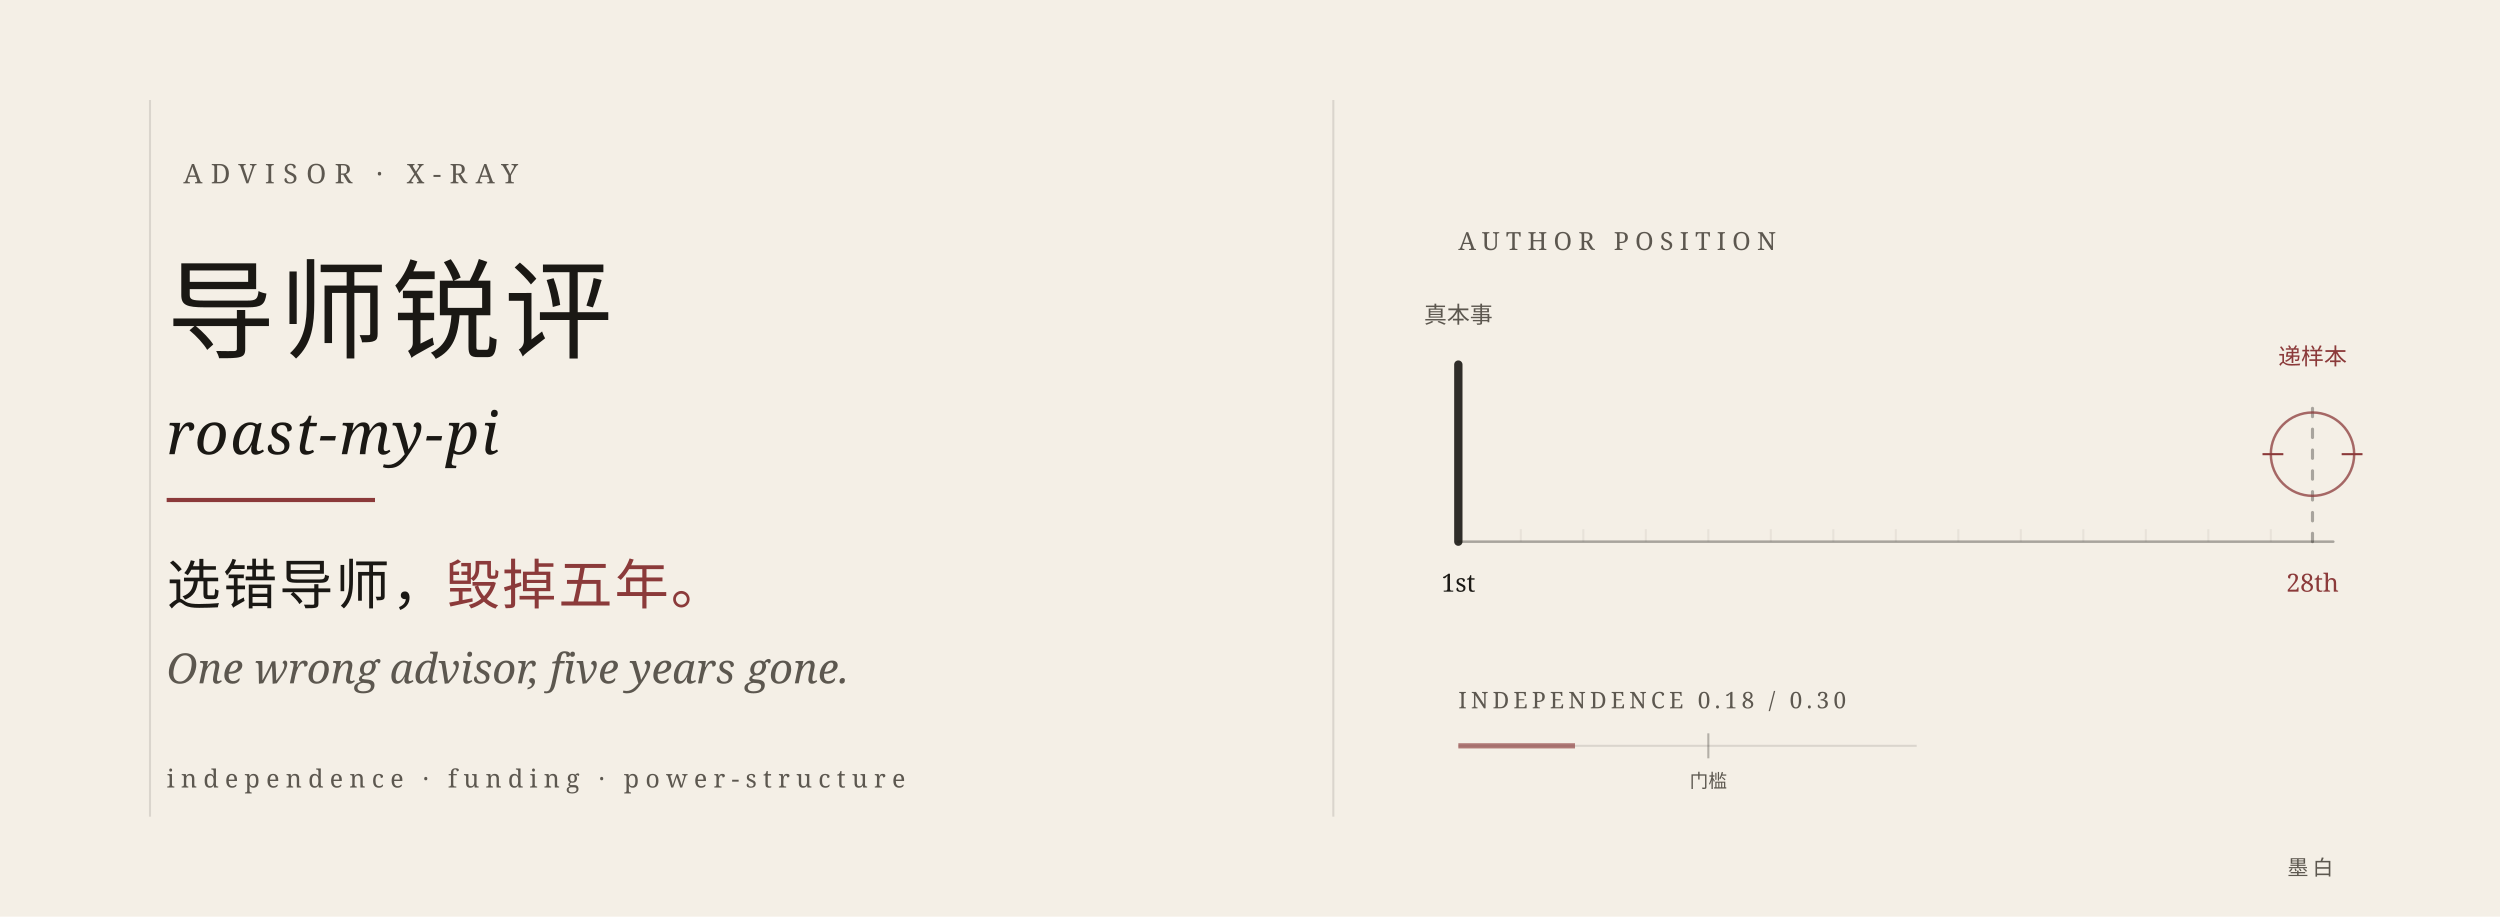
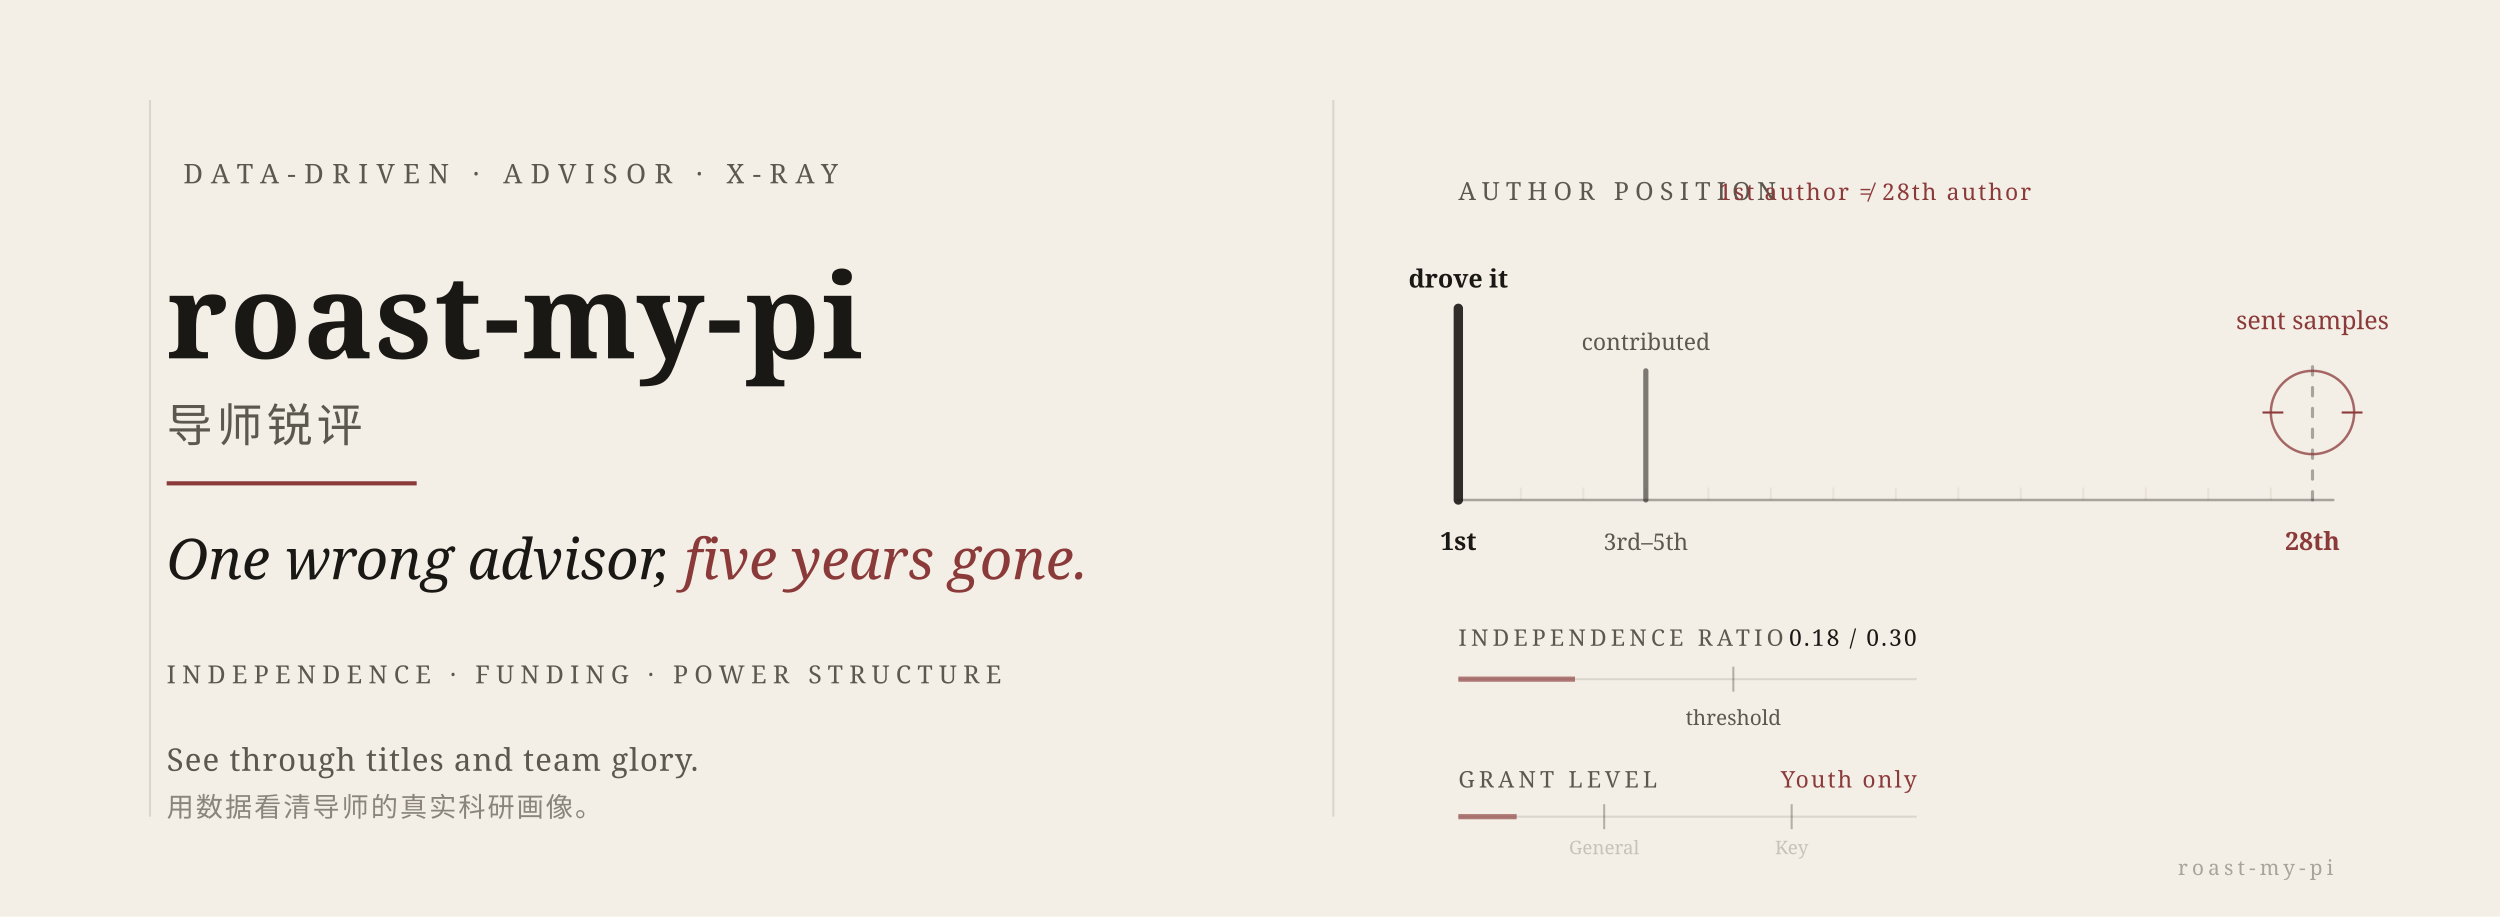
- <svg xmlns="http://www.w3.org/2000/svg" width="1200" height="440" viewBox="0 0 1200 440" role="img" aria-label="roast-my-pi: 选错导师，毁掉五年">
+ <svg xmlns="http://www.w3.org/2000/svg" width="1200" height="440" viewBox="0 0 1200 440" role="img" aria-label="roast-my-pi — one wrong advisor, five years gone">
  <style>
    .bg{fill:#f4efe6}
    .ink{fill:#1a1814}
    .muted{fill:#5c574f}
    .hair{stroke:rgba(26,24,20,0.12)}
    .accent{stroke:#8b3a3a}
    .accentf{fill:#8b3a3a}
    .stroke{fill:none;stroke:#1a1814;stroke-linecap:round;stroke-linejoin:round}
    .accent-stroke{fill:none;stroke:#8b3a3a;stroke-linecap:round}
  </style>
  <rect class="bg" width="1200" height="440" />
  <line class="hair" x1="72" y1="48" x2="72" y2="392" stroke-width="1" />
  <line class="hair" x1="640" y1="48" x2="640" y2="392" stroke-width="1" />
-   <text x="88" y="88" class="muted" font-family="Cormorant Garamond, Georgia, serif" font-size="13" letter-spacing="4">ADVISOR · X-RAY</text>
-   <text x="80" y="168" class="ink" font-family="Noto Serif SC, Songti SC, serif" font-size="52" font-weight="500" letter-spacing="2">导师锐评</text>
-   <text x="80" y="218" class="ink" font-family="Cormorant Garamond, Georgia, serif" font-size="28" font-style="italic" letter-spacing="1">roast-my-pi</text>
-   <line class="accent" x1="80" y1="240" x2="180" y2="240" stroke-width="2" />
-   <text x="80" y="290" class="ink" font-family="Noto Serif SC, Songti SC, serif" font-size="26" font-weight="500" letter-spacing="1">选错导师，<tspan class="accentf">毁掉五年。</tspan>
+   <text x="88" y="88" class="muted" font-family="Cormorant Garamond, Georgia, serif" font-size="13" letter-spacing="4">DATA-DRIVEN · ADVISOR · X-RAY</text>
+   <text x="80" y="172" class="ink" font-family="Cormorant Garamond, Georgia, serif" font-size="56" font-weight="700" letter-spacing="1">roast-my-pi</text>
+   <text x="80" y="212" class="muted" font-family="Noto Serif SC, Songti SC, serif" font-size="22" letter-spacing="2">导师锐评</text>
+   <line class="accent" x1="80" y1="232" x2="200" y2="232" stroke-width="2" />
+   <text x="80" y="278" class="ink" font-family="Cormorant Garamond, Georgia, serif" font-size="27" font-style="italic">One wrong advisor, <tspan class="accentf" font-style="italic">five years gone.</tspan>
  </text>
-   <text x="80" y="328" class="muted" font-family="Cormorant Garamond, Georgia, serif" font-size="20" font-style="italic">One wrong advisor, five years gone.</text>
-   <text x="80" y="378" class="muted" font-family="Cormorant Garamond, Georgia, serif" font-size="12" letter-spacing="3">independence · funding · power-structure</text>
-   <text x="700" y="120" class="muted" font-family="Cormorant Garamond, Georgia, serif" font-size="12" letter-spacing="3">AUTHOR POSITION</text>
-   <line class="stroke" x1="700" y1="260" x2="1120" y2="260" stroke-width="1.2" opacity="0.35" />
+   <text x="80" y="328" class="muted" font-family="Cormorant Garamond, Georgia, serif" font-size="12" letter-spacing="3">INDEPENDENCE · FUNDING · POWER STRUCTURE</text>
+   <text x="80" y="370" class="muted" font-family="Cormorant Garamond, Georgia, serif" font-size="15" letter-spacing="0.5">See through titles and team glory.</text>
+   <text x="80" y="392" class="muted" font-family="Noto Serif SC, Songti SC, serif" font-size="13" letter-spacing="1" opacity="0.7">用数据看清导师的真实科研画像。</text>
+   <text x="700" y="96" class="muted" font-family="Cormorant Garamond, Georgia, serif" font-size="12" letter-spacing="3">AUTHOR POSITION</text>
+   <text x="900" y="96" class="accentf" font-family="Cormorant Garamond, Georgia, serif" font-size="11" letter-spacing="1" text-anchor="middle">1st author ≠ 28th author</text>
+   <line class="stroke" x1="700" y1="240" x2="1120" y2="240" stroke-width="1.2" opacity="0.35" />
  <g class="hair" stroke-width="1" opacity="0.5">
-     <line x1="730" y1="260" x2="730" y2="254" />
-     <line x1="760" y1="260" x2="760" y2="254" />
-     <line x1="790" y1="260" x2="790" y2="254" />
-     <line x1="820" y1="260" x2="820" y2="254" />
-     <line x1="850" y1="260" x2="850" y2="254" />
-     <line x1="880" y1="260" x2="880" y2="254" />
-     <line x1="910" y1="260" x2="910" y2="254" />
-     <line x1="940" y1="260" x2="940" y2="254" />
-     <line x1="970" y1="260" x2="970" y2="254" />
-     <line x1="1000" y1="260" x2="1000" y2="254" />
-     <line x1="1030" y1="260" x2="1030" y2="254" />
-     <line x1="1060" y1="260" x2="1060" y2="254" />
-     <line x1="1090" y1="260" x2="1090" y2="254" />
+     <line x1="730" y1="240" x2="730" y2="234" />
+     <line x1="760" y1="240" x2="760" y2="234" />
+     <line x1="790" y1="240" x2="790" y2="234" />
+     <line x1="820" y1="240" x2="820" y2="234" />
+     <line x1="850" y1="240" x2="850" y2="234" />
+     <line x1="880" y1="240" x2="880" y2="234" />
+     <line x1="910" y1="240" x2="910" y2="234" />
+     <line x1="940" y1="240" x2="940" y2="234" />
+     <line x1="970" y1="240" x2="970" y2="234" />
+     <line x1="1000" y1="240" x2="1000" y2="234" />
+     <line x1="1030" y1="240" x2="1030" y2="234" />
+     <line x1="1060" y1="240" x2="1060" y2="234" />
+     <line x1="1090" y1="240" x2="1090" y2="234" />
  </g>
-   <path class="stroke" stroke-width="4" d="M700 260 L700 175" opacity="0.9" />
-   <text x="700" y="284" class="ink" font-family="Cormorant Garamond, Georgia, serif" font-size="12" text-anchor="middle">1st</text>
-   <text x="700" y="155" class="muted" font-family="Noto Serif SC, Songti SC, serif" font-size="11" text-anchor="middle">真本事</text>
-   <path class="stroke" stroke-width="1.5" stroke-dasharray="4 6" d="M1110 260 L1110 195" opacity="0.35" />
-   <circle cx="1110" cy="218" r="20" class="accent-stroke" stroke-width="1.2" opacity="0.75" />
-   <line class="accent" x1="1086" y1="218" x2="1096" y2="218" stroke-width="1" />
-   <line class="accent" x1="1124" y1="218" x2="1134" y2="218" stroke-width="1" />
-   <text x="1110" y="284" class="accentf" font-family="Cormorant Garamond, Georgia, serif" font-size="12" text-anchor="middle">28th</text>
-   <text x="1110" y="175" class="accentf" font-family="Noto Serif SC, Songti SC, serif" font-size="11" text-anchor="middle">递样本</text>
-   <text x="700" y="340" class="muted" font-family="Cormorant Garamond, Georgia, serif" font-size="11" letter-spacing="2">INDEPENDENCE 0.18 / 0.30</text>
-   <line x1="700" y1="358" x2="920" y2="358" stroke="rgba(26,24,20,0.12)" stroke-width="1" />
-   <line x1="700" y1="358" x2="756" y2="358" stroke="#8b3a3a" stroke-width="2.5" opacity="0.65" />
-   <line x1="820" y1="352" x2="820" y2="364" stroke="#1a1814" stroke-width="1" opacity="0.3" />
-   <text x="820" y="378" class="muted" font-family="Cormorant Garamond, Georgia, serif" font-size="9" text-anchor="middle">门槛</text>
-   <text x="1120" y="420" class="muted" font-family="Cormorant Garamond, Georgia, serif" font-size="10" text-anchor="end" letter-spacing="2">墨白</text>
+   <path class="stroke" stroke-width="4.5" d="M700 240 L700 148" opacity="0.9" />
+   <text x="700" y="264" class="ink" font-family="Cormorant Garamond, Georgia, serif" font-size="12" text-anchor="middle" font-weight="700">1st</text>
+   <text x="700" y="138" class="ink" font-family="Cormorant Garamond, Georgia, serif" font-size="12" text-anchor="middle" font-weight="600">drove it</text>
+   <path class="stroke" stroke-width="2.5" d="M790 240 L790 178" opacity="0.55" />
+   <text x="790" y="264" class="muted" font-family="Cormorant Garamond, Georgia, serif" font-size="11" text-anchor="middle">3rd–5th</text>
+   <text x="790" y="168" class="muted" font-family="Cormorant Garamond, Georgia, serif" font-size="11" text-anchor="middle">contributed</text>
+   <path class="stroke" stroke-width="1.5" stroke-dasharray="4 6" d="M1110 240 L1110 175" opacity="0.35" />
+   <circle cx="1110" cy="198" r="20" class="accent-stroke" stroke-width="1.2" opacity="0.75" />
+   <line class="accent" x1="1086" y1="198" x2="1096" y2="198" stroke-width="1" />
+   <line class="accent" x1="1124" y1="198" x2="1134" y2="198" stroke-width="1" />
+   <text x="1110" y="264" class="accentf" font-family="Cormorant Garamond, Georgia, serif" font-size="12" text-anchor="middle" font-weight="700">28th</text>
+   <text x="1110" y="158" class="accentf" font-family="Cormorant Garamond, Georgia, serif" font-size="12" text-anchor="middle">sent samples</text>
+   <text x="700" y="310" class="muted" font-family="Cormorant Garamond, Georgia, serif" font-size="11" letter-spacing="2">INDEPENDENCE RATIO</text>
+   <text x="920" y="310" class="ink" font-family="Cormorant Garamond, Georgia, serif" font-size="11" letter-spacing="1" text-anchor="end">0.18 / 0.30</text>
+   <line x1="700" y1="326" x2="920" y2="326" stroke="rgba(26,24,20,0.12)" stroke-width="1" />
+   <line x1="700" y1="326" x2="756" y2="326" stroke="#8b3a3a" stroke-width="2.5" opacity="0.65" />
+   <line x1="832" y1="320" x2="832" y2="332" stroke="#1a1814" stroke-width="1" opacity="0.3" />
+   <text x="832" y="348" class="muted" font-family="Cormorant Garamond, Georgia, serif" font-size="10" text-anchor="middle">threshold</text>
+   <text x="700" y="378" class="muted" font-family="Cormorant Garamond, Georgia, serif" font-size="11" letter-spacing="2">GRANT LEVEL</text>
+   <text x="920" y="378" class="accentf" font-family="Cormorant Garamond, Georgia, serif" font-size="11" letter-spacing="1" text-anchor="end">Youth only</text>
+   <line x1="700" y1="392" x2="920" y2="392" stroke="rgba(26,24,20,0.12)" stroke-width="1" />
+   <line x1="700" y1="392" x2="728" y2="392" stroke="#8b3a3a" stroke-width="2.5" opacity="0.65" />
+   <g opacity="0.3">
+     <line x1="770" y1="386" x2="770" y2="398" stroke="#1a1814" stroke-width="1" />
+     <text x="770" y="410" class="muted" font-family="Cormorant Garamond, Georgia, serif" font-size="9" text-anchor="middle">General</text>
+     <line x1="860" y1="386" x2="860" y2="398" stroke="#1a1814" stroke-width="1" />
+     <text x="860" y="410" class="muted" font-family="Cormorant Garamond, Georgia, serif" font-size="9" text-anchor="middle">Key</text>
+   </g>
+   <text x="1120" y="420" class="muted" font-family="Cormorant Garamond, Georgia, serif" font-size="10" text-anchor="end" letter-spacing="2" opacity="0.5">roast-my-pi</text>
</svg>
